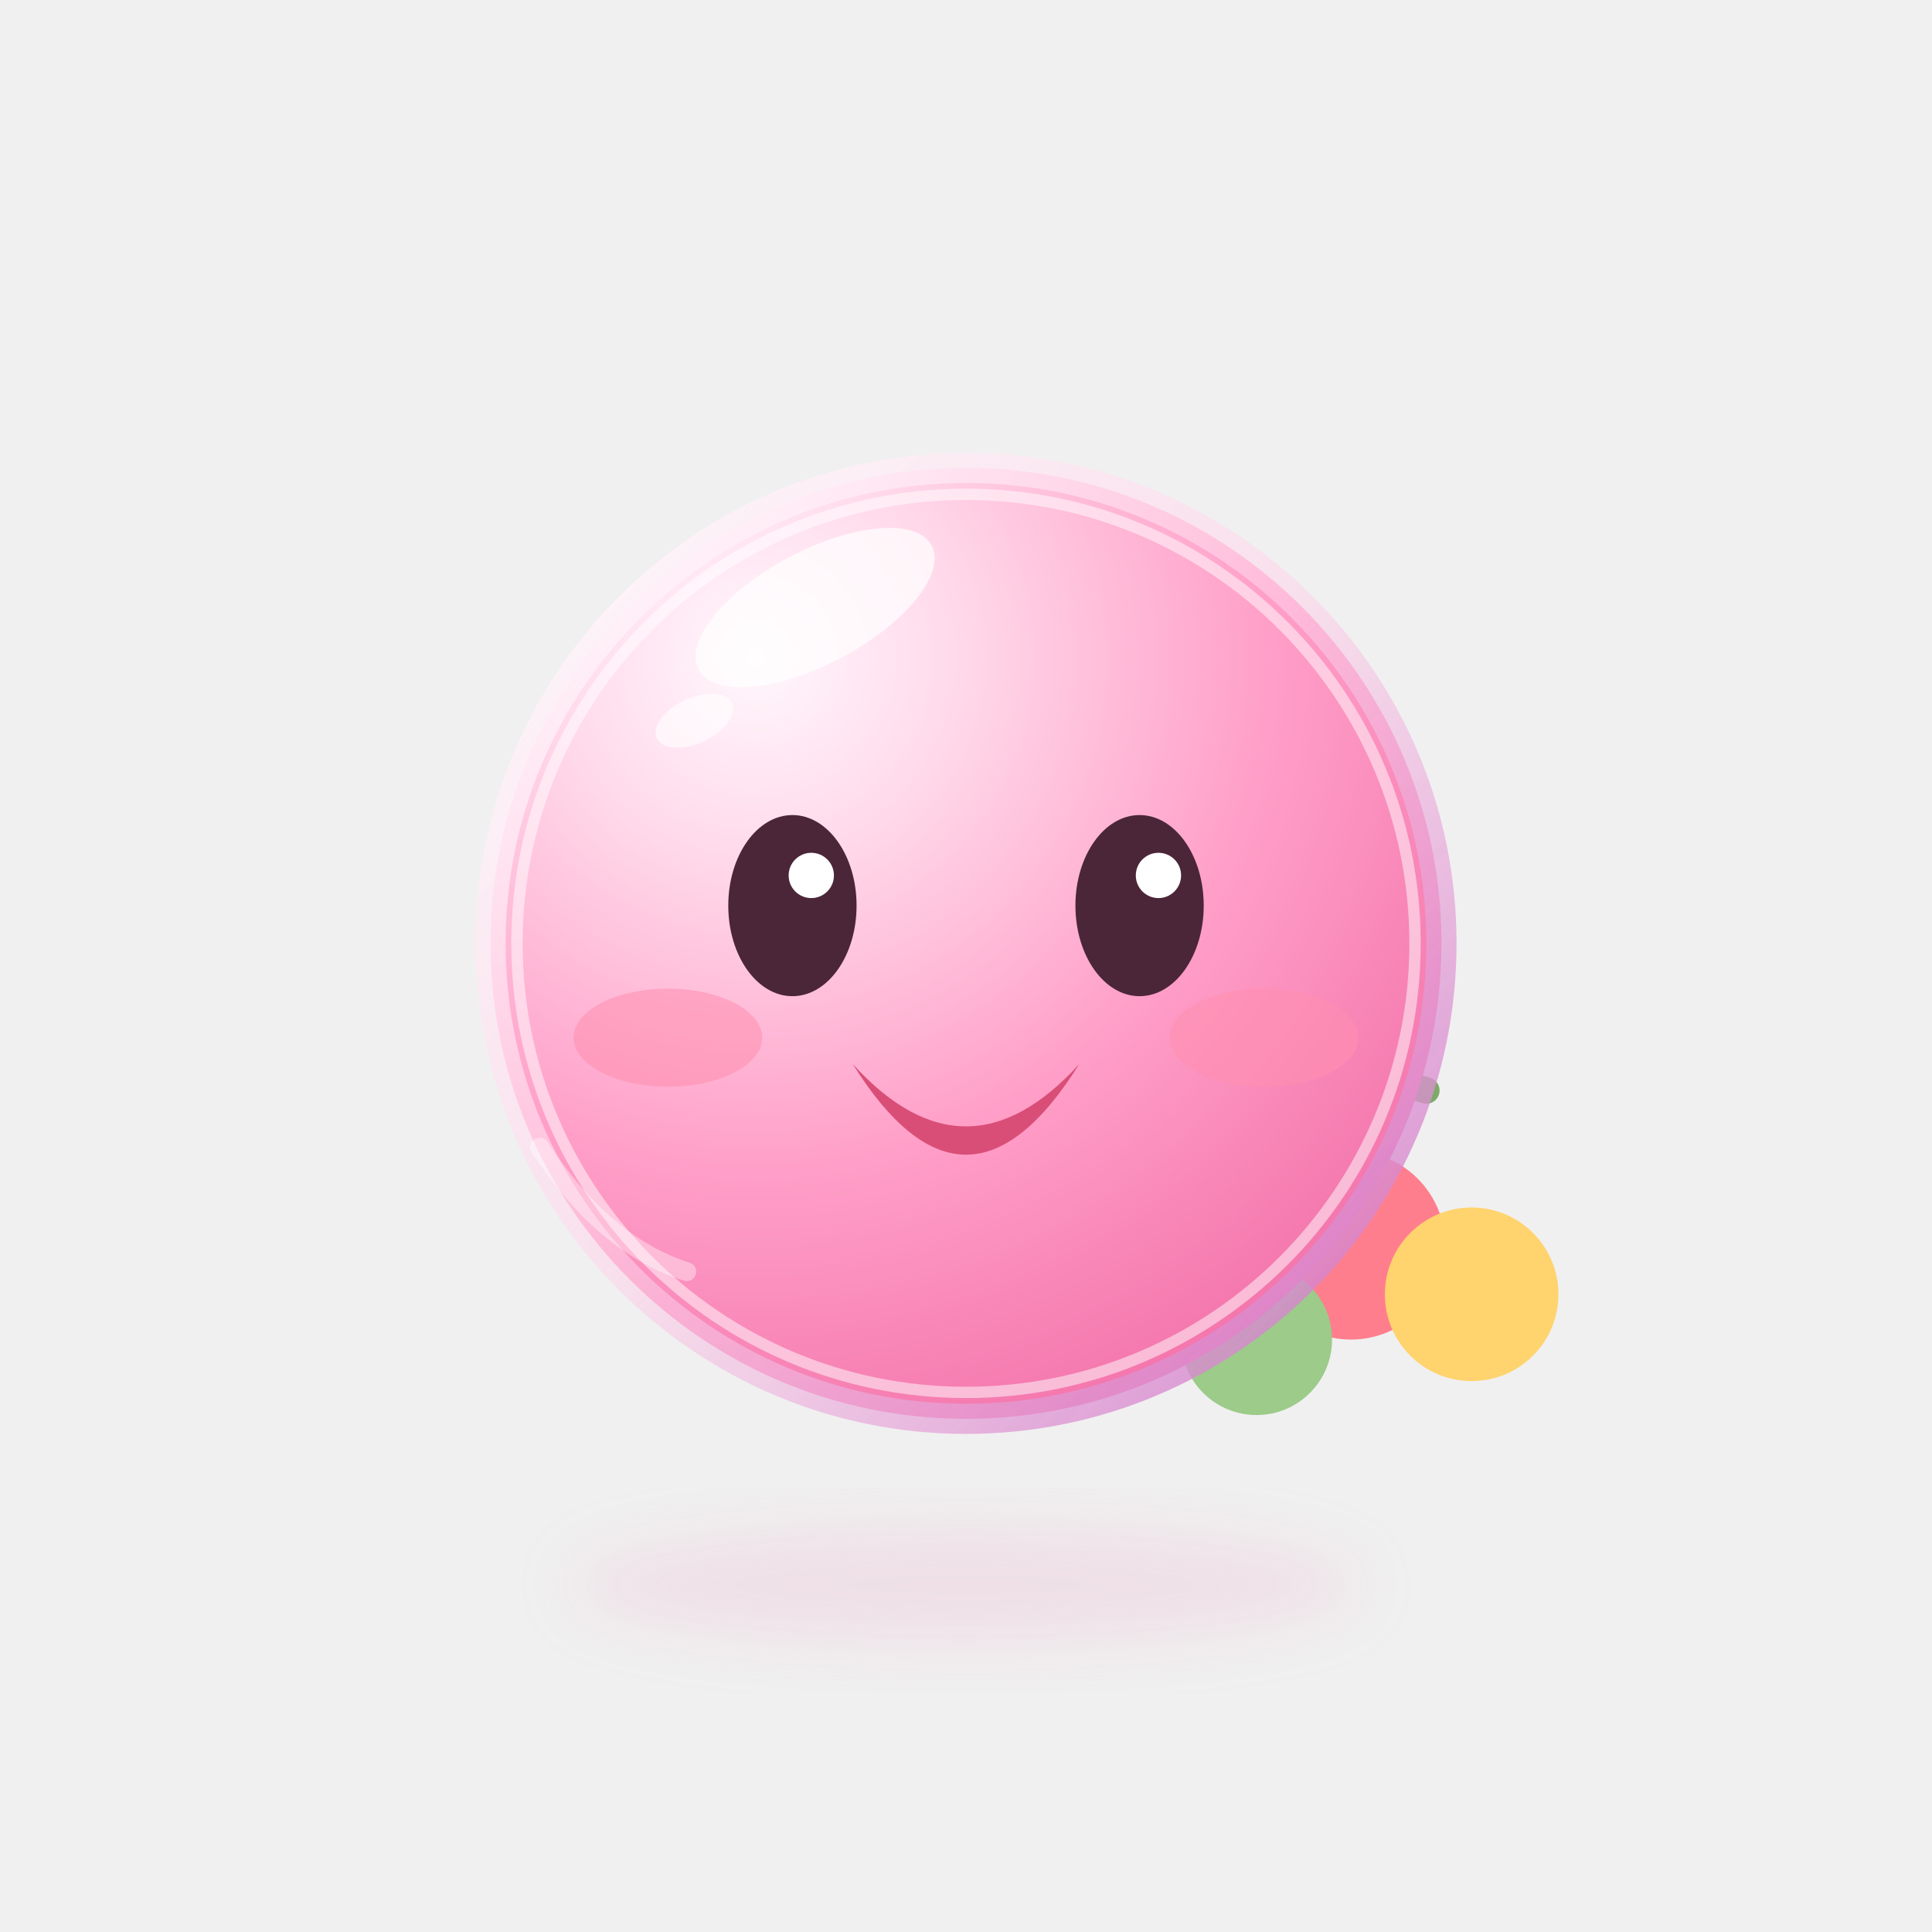
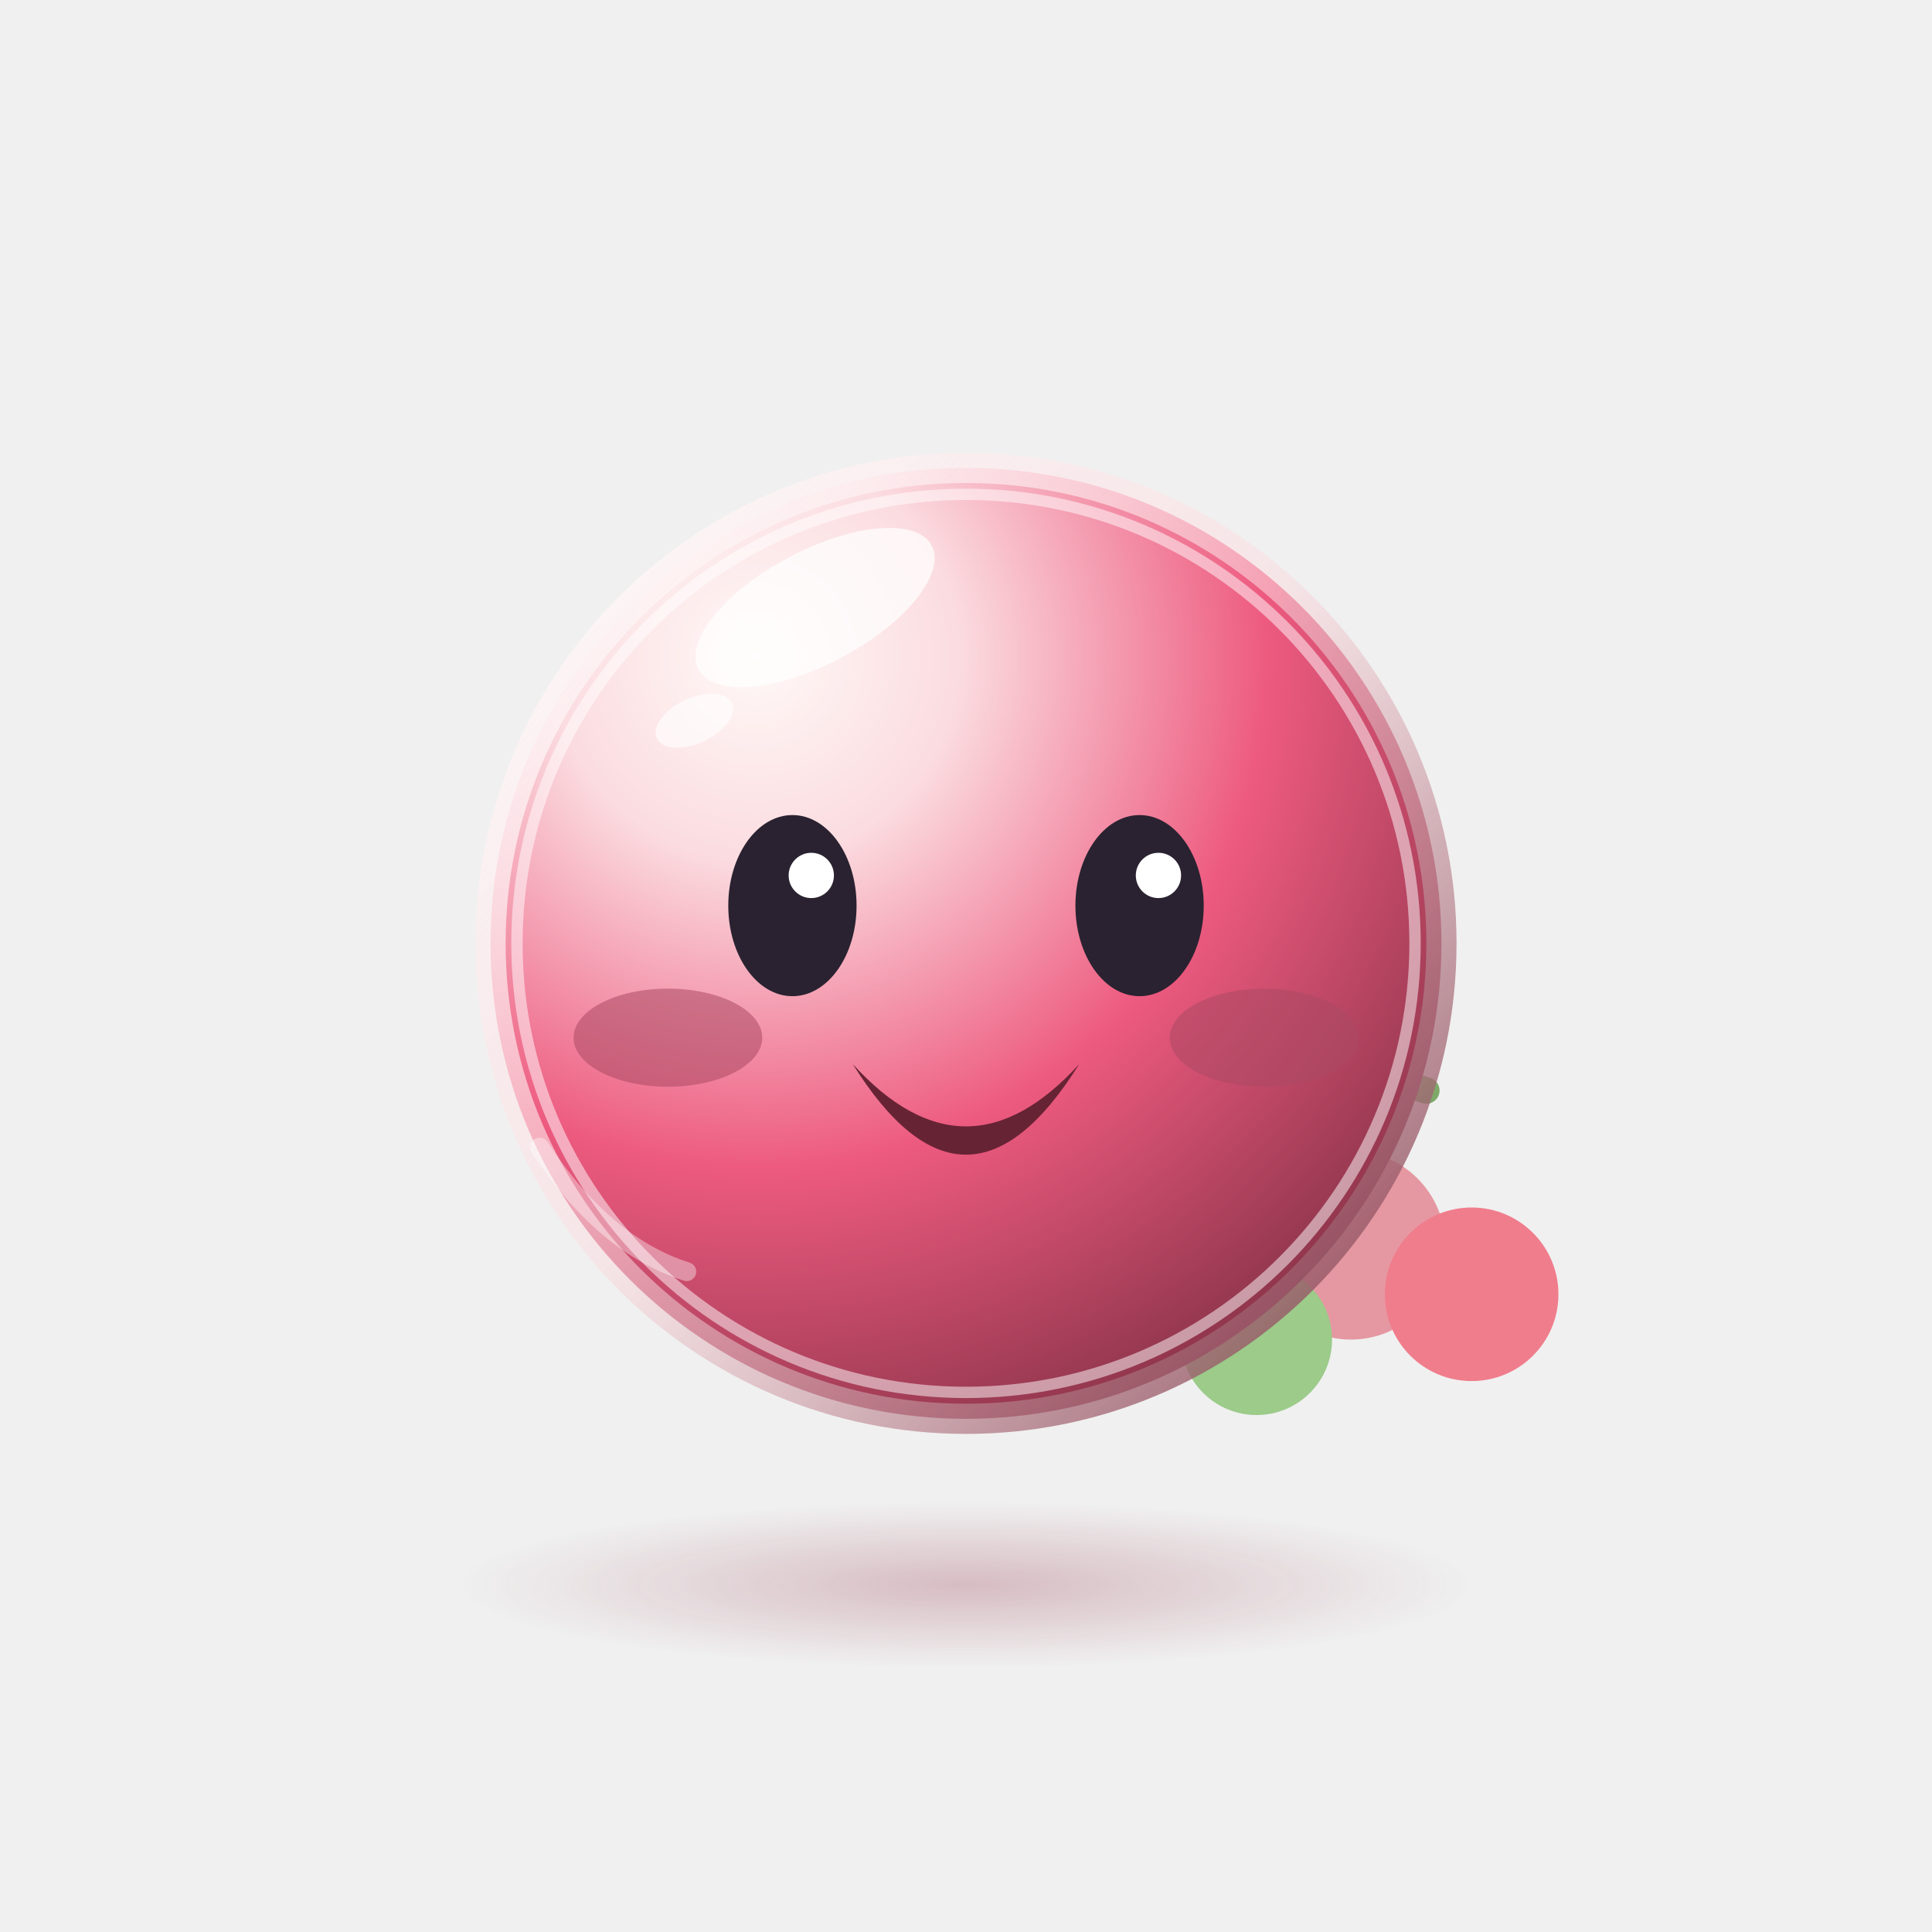
<svg xmlns="http://www.w3.org/2000/svg" width="512" height="512" viewBox="0 0 512 512">
  <defs>
    <radialGradient id="body" cx="28%" cy="20%" r="85%">
-       <stop offset="0%" stop-color="#FFF8FD" />
-       <stop offset="25%" stop-color="#FFD9EA" />
-       <stop offset="63%" stop-color="#FF9FC8" />
-       <stop offset="100%" stop-color="#F477AD" />
+       <stop offset="0%" stop-color="#fff9f7" />
+       <stop offset="25%" stop-color="#fbdce0" />
+       <stop offset="63%" stop-color="#ed5a7f" />
+       <stop offset="100%" stop-color="#93374e" />
    </radialGradient>
    <linearGradient id="rim" x1="0" y1="0" x2="1" y2="1">
-       <stop offset="0%" stop-color="#FFFFFF" stop-opacity=".95" />
-       <stop offset="48%" stop-color="#FFD5EA" stop-opacity=".55" />
-       <stop offset="100%" stop-color="#C86BC4" stop-opacity=".9" />
+       <stop offset="0%" stop-color="#ffffff" stop-opacity=".95" />
+       <stop offset="48%" stop-color="#fbdce0" stop-opacity=".55" />
+       <stop offset="100%" stop-color="#73293b" stop-opacity=".9" />
    </linearGradient>
-     <filter id="shadow" x="-30%" y="-30%" width="160%" height="170%">
-       <feGaussianBlur stdDeviation="8" />
-     </filter>
+     <radialGradient id="floor">
+       <stop offset="0%" stop-color="#93374e" stop-opacity=".28" />
+       <stop offset="100%" stop-color="#93374e" stop-opacity="0" />
+     </radialGradient>
  </defs>
-   <ellipse cx="256" cy="420" rx="105" ry="16" fill="#E98BB8" opacity=".16" filter="url(#shadow)" />
+   <ellipse cx="256" cy="420" rx="135" ry="22" fill="url(#floor)" />
  <g>
-     <circle cx="358" cy="330" r="25" fill="#FF7E8D" />
-     <circle cx="390" cy="343" r="23" fill="#FFD36E" />
-     <circle cx="333" cy="355" r="20" fill="#9CCB8A" />
-     <path d="M356 302 q8 -18 22 -13" stroke="#7DAA68" stroke-width="7" fill="none" stroke-linecap="round" />
+     <circle cx="358" cy="330" r="25" fill="#e598a2" />
+     <circle cx="390" cy="343" r="23" fill="#f07d8c" />
+     <circle cx="333" cy="355" r="20" fill="#9ccb8a" />
+     <path d="M356 302 q8 -18 22 -13" stroke="#7daa68" stroke-width="7" fill="none" stroke-linecap="round" />
  </g>
  <circle cx="256" cy="250" r="126" fill="url(#body)" stroke="url(#rim)" stroke-width="8" />
-   <circle cx="256" cy="250" r="119" fill="none" stroke="#FFFFFF" stroke-opacity=".5" stroke-width="3" />
-   <ellipse cx="216" cy="161" rx="35" ry="15" fill="#FFFFFF" opacity=".72" transform="rotate(-28 216 161)" />
-   <ellipse cx="184" cy="191" rx="11" ry="6" fill="#FFFFFF" opacity=".62" transform="rotate(-25 184 191)" />
-   <ellipse cx="177" cy="275" rx="25" ry="13" fill="#FF8EAE" opacity=".55" />
-   <ellipse cx="335" cy="275" rx="25" ry="13" fill="#FF8EAE" opacity=".55" />
-   <ellipse cx="210" cy="240" rx="17" ry="24" fill="#4A2638" />
-   <ellipse cx="302" cy="240" rx="17" ry="24" fill="#4A2638" />
-   <circle cx="215" cy="232" r="6" fill="#fff" />
-   <circle cx="307" cy="232" r="6" fill="#fff" />
-   <path d="M226 282 Q256 315 286 282 Q256 330 226 282" fill="#D94E77" />
-   <path d="M143 304 Q160 330 182 337" stroke="#FFFFFF" stroke-opacity=".38" stroke-width="5" fill="none" stroke-linecap="round" />
+   <circle cx="256" cy="250" r="119" fill="none" stroke="#ffffff" stroke-opacity=".5" stroke-width="3" />
+   <ellipse cx="216" cy="161" rx="35" ry="15" fill="#ffffff" opacity=".72" transform="rotate(-28 216 161)" />
+   <ellipse cx="184" cy="191" rx="11" ry="6" fill="#ffffff" opacity=".62" transform="rotate(-25 184 191)" />
+   <ellipse cx="177" cy="275" rx="25" ry="13" fill="#ab4962" opacity=".55" />
+   <ellipse cx="335" cy="275" rx="25" ry="13" fill="#ab4962" opacity=".55" />
+   <ellipse cx="210" cy="240" rx="17" ry="24" fill="#2a2230" />
+   <ellipse cx="302" cy="240" rx="17" ry="24" fill="#2a2230" />
+   <circle cx="215" cy="232" r="6" fill="#ffffff" />
+   <circle cx="307" cy="232" r="6" fill="#ffffff" />
+   <path d="M226 282 Q256 315 286 282 Q256 330 226 282" fill="#662334" />
+   <path d="M143 304 Q160 330 182 337" stroke="#ffffff" stroke-opacity=".38" stroke-width="5" fill="none" stroke-linecap="round" />
</svg>
